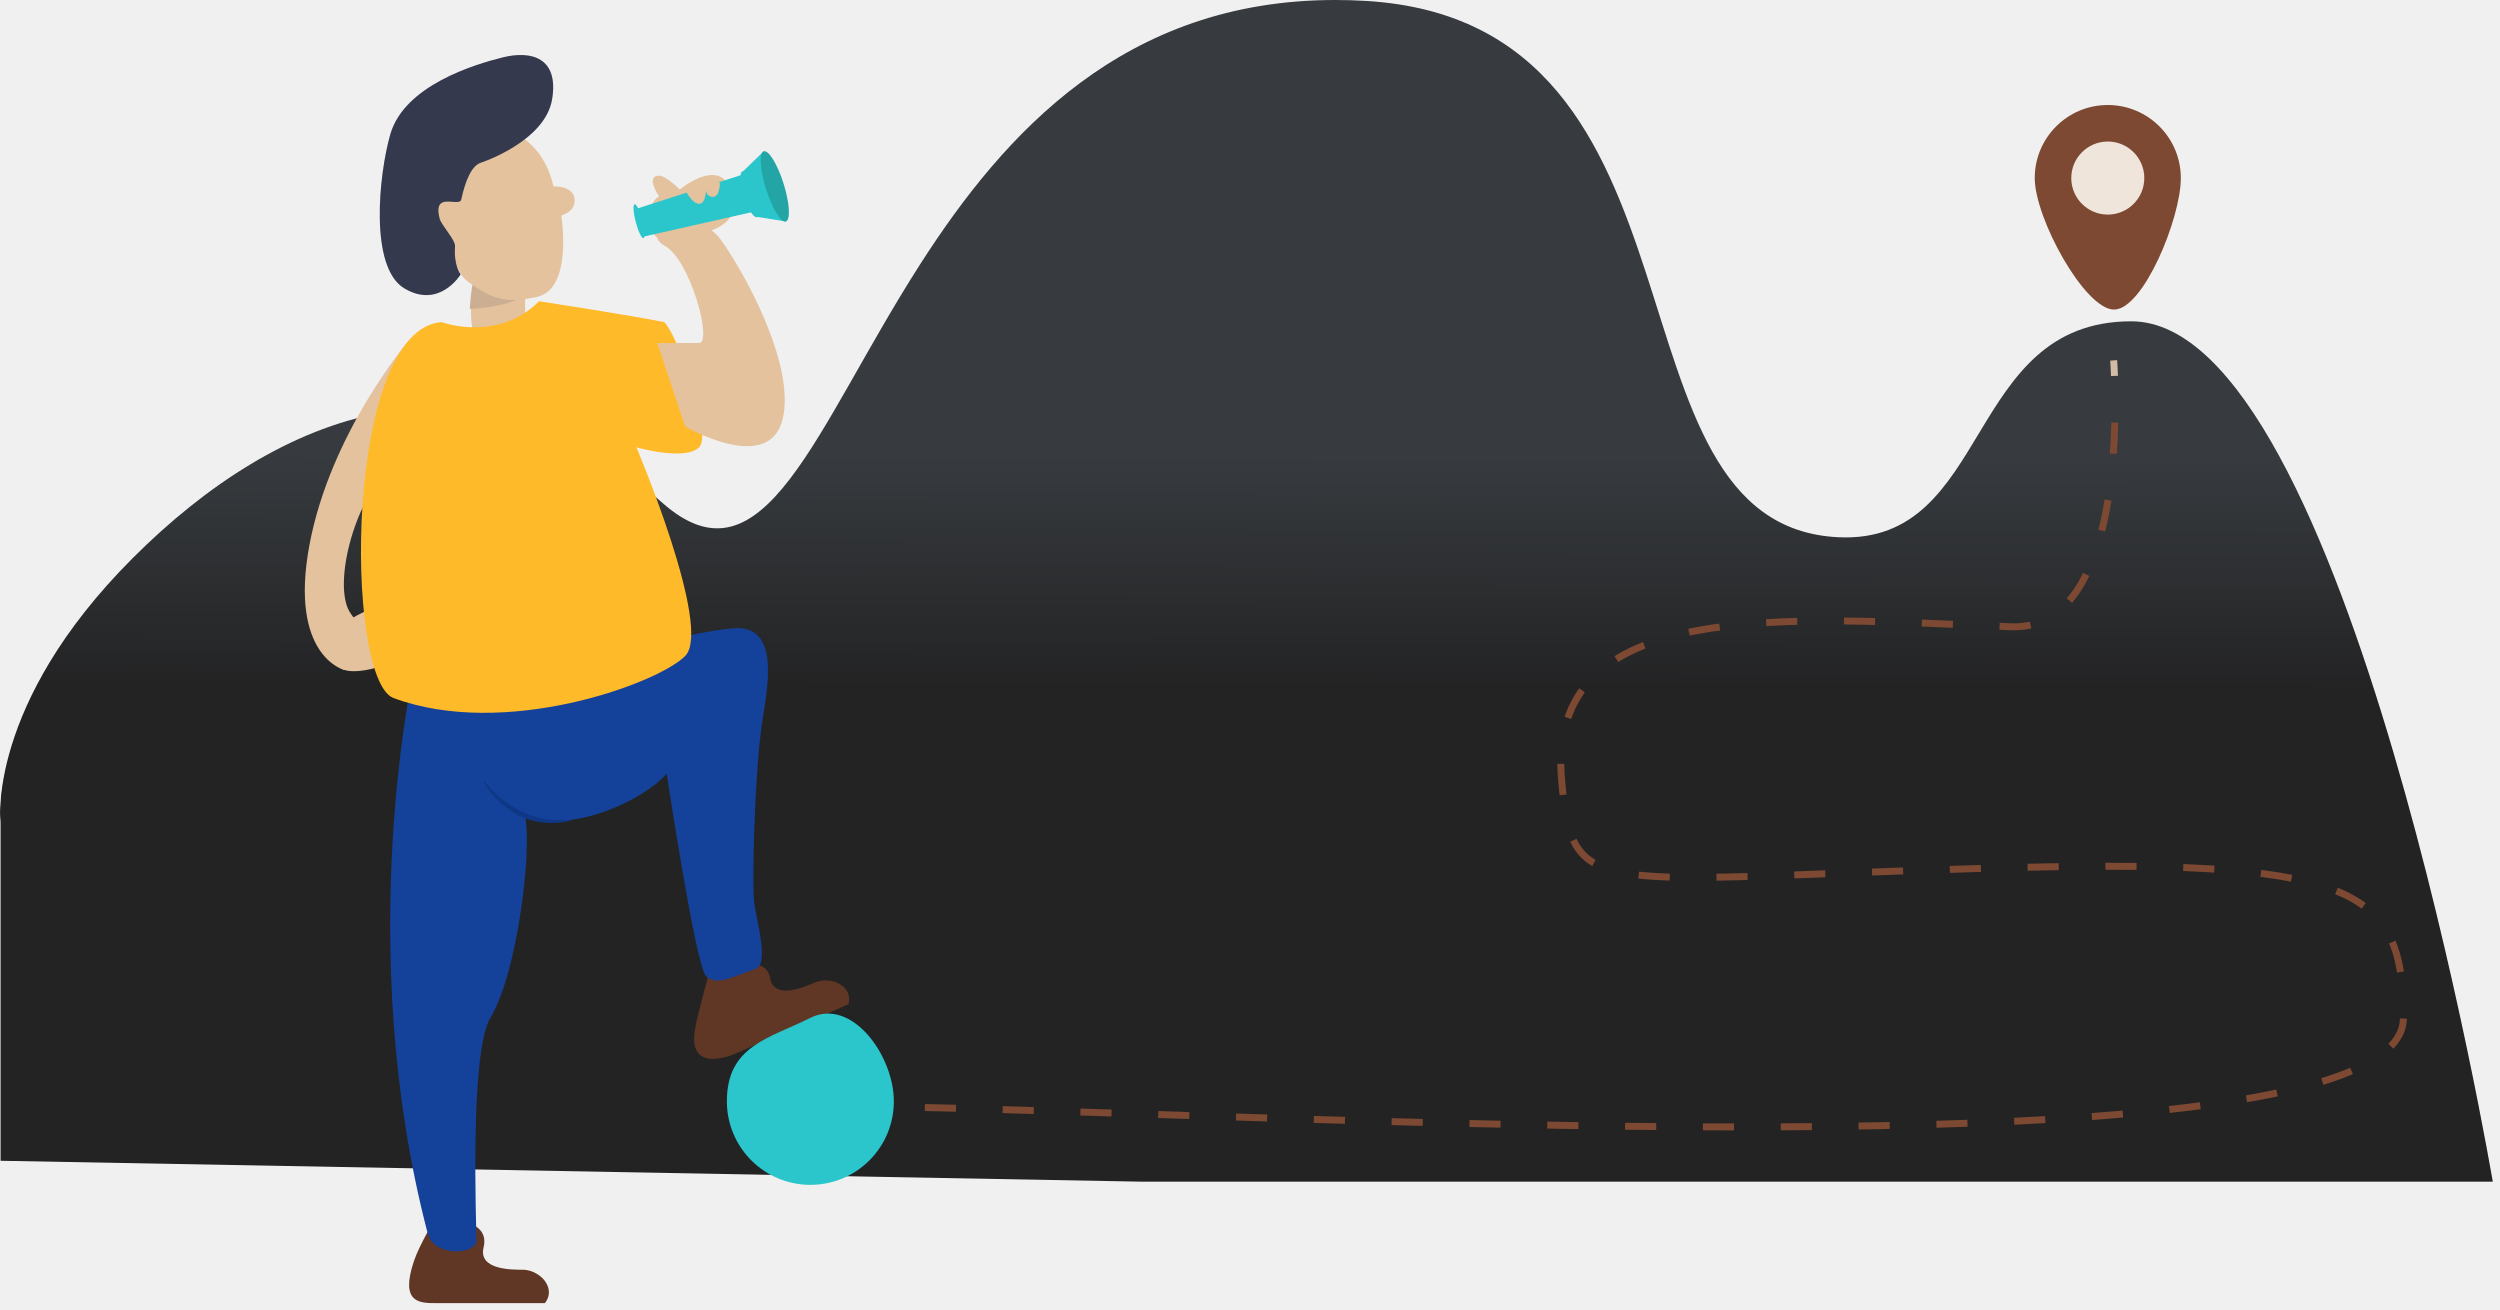
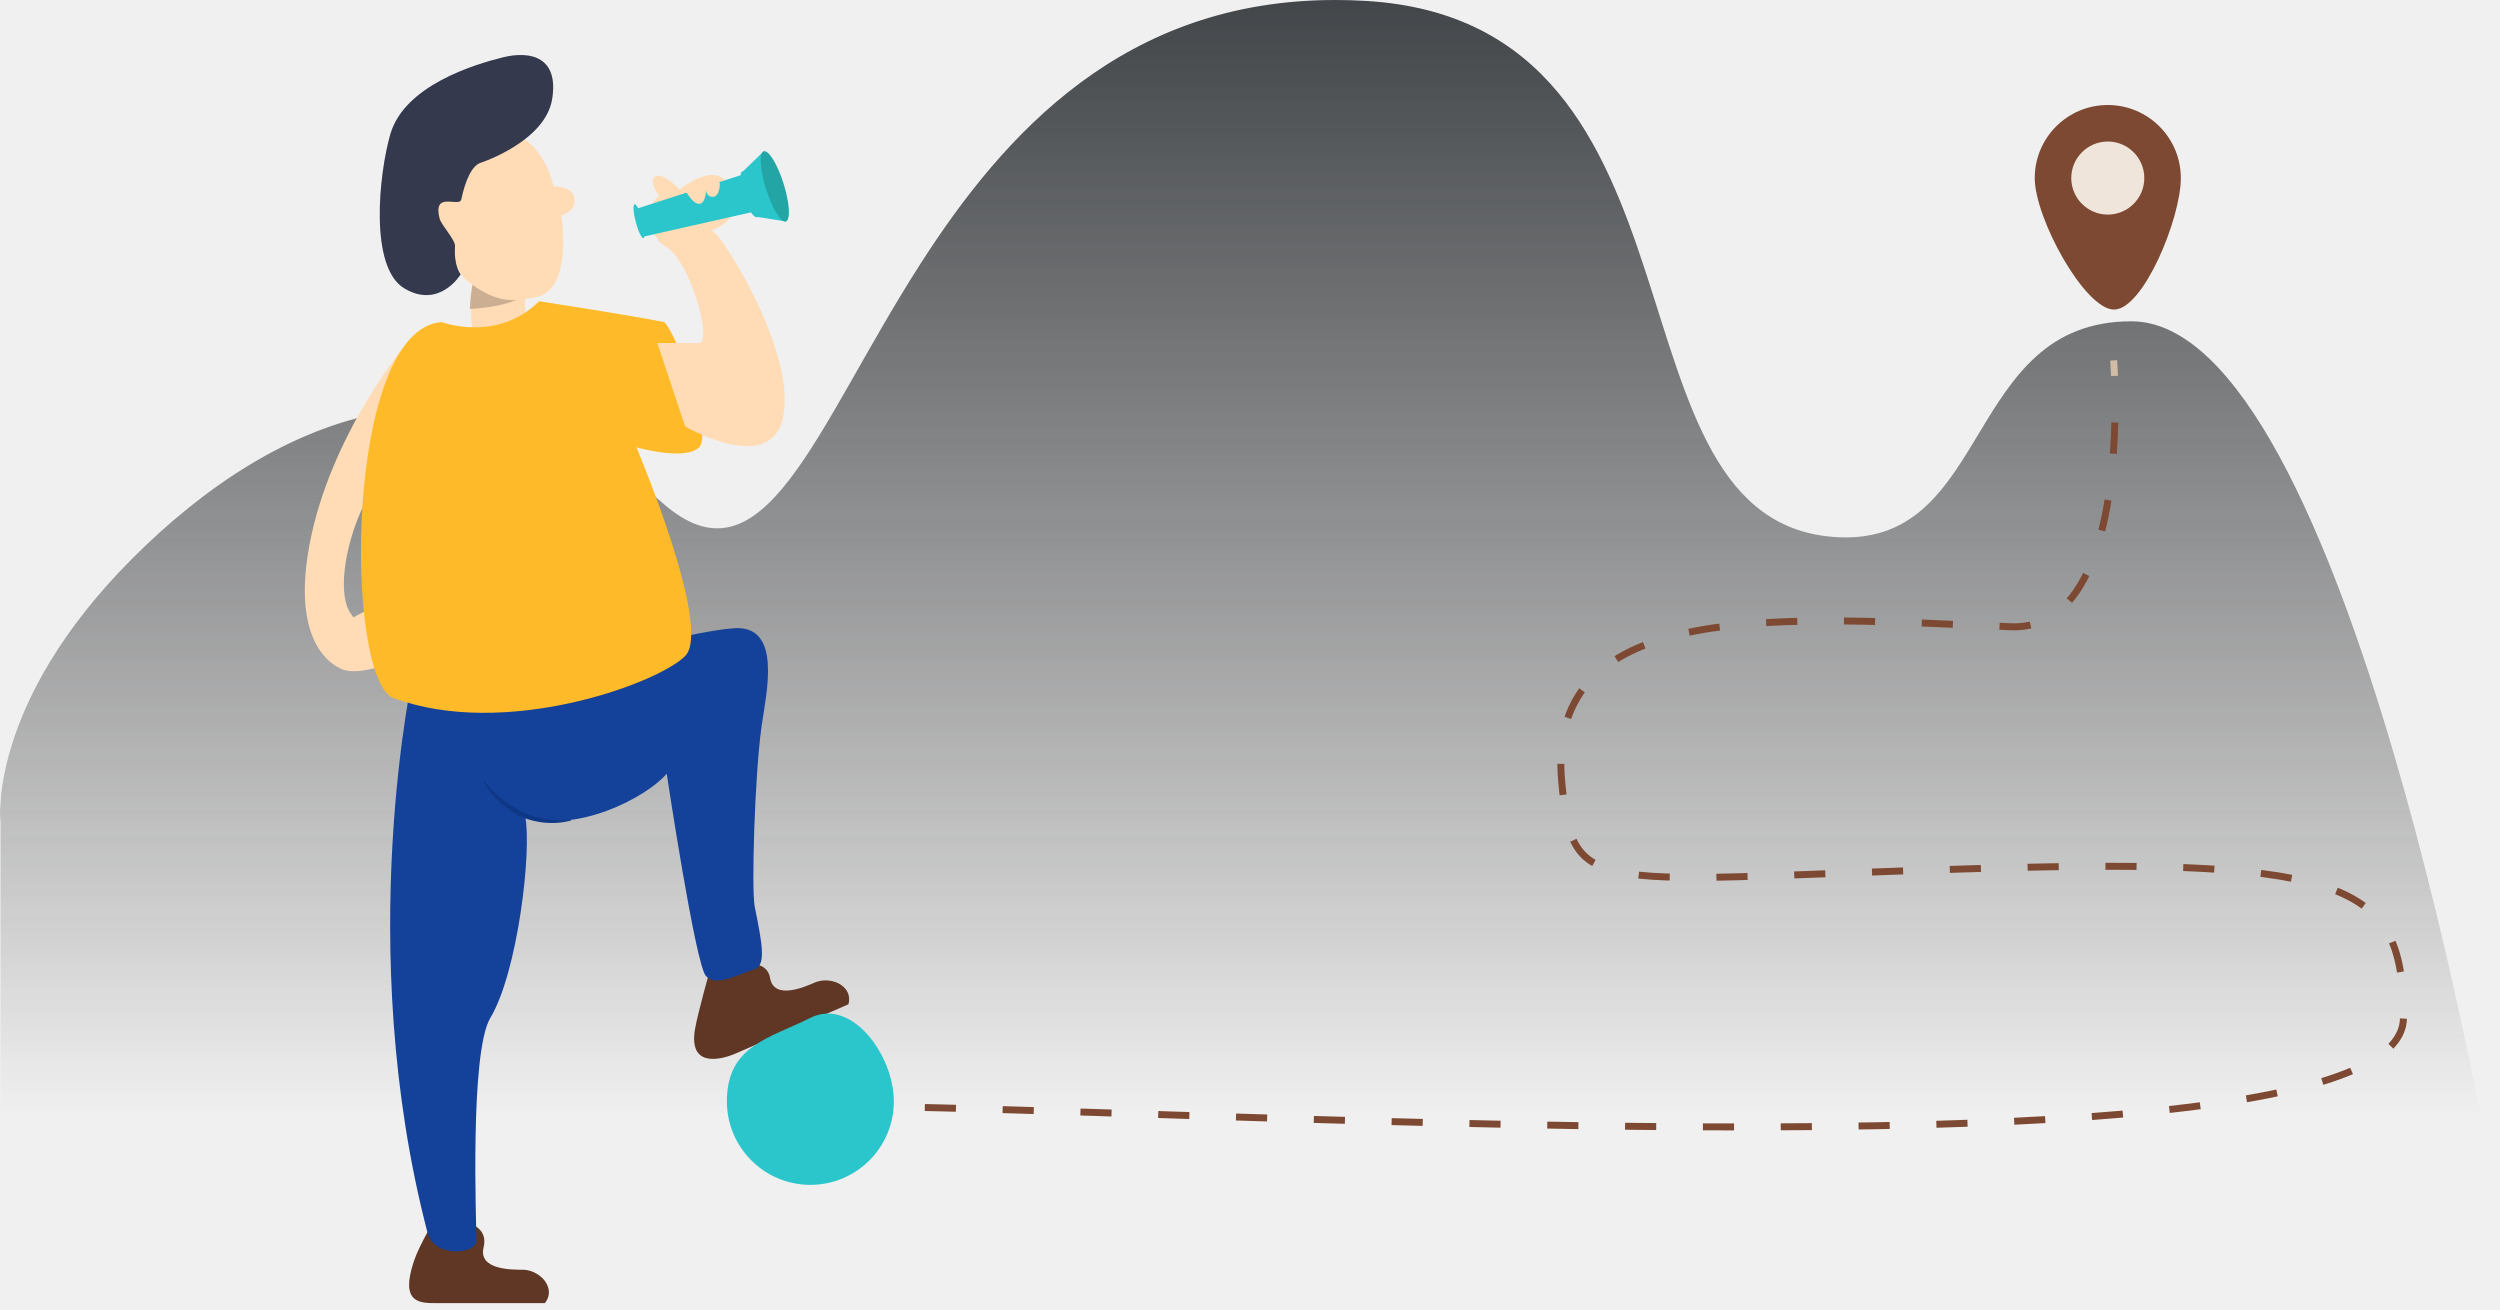
<svg xmlns="http://www.w3.org/2000/svg" xmlns:xlink="http://www.w3.org/1999/xlink" width="359px" height="188px" viewBox="0 0 359 188" version="1.1">
  <defs>
    <path d="M191.723,0 C161.532,0.007 144.299,18.971 132.143,37.936 L132.143,37.936 C116.996,61.565 109.723,85.194 95.051,72.148 L95.051,72.148 C68.051,48.141 40.051,59.144 19.051,80.151 L19.051,80.151 C-1.949,101.157 0.051,118.162 0.051,118.162 L0.051,118.162 L0.051,167.177 L164.051,170.179 L358.05,170.179 C358.05,170.179 337.195,46.14 306.05,46.14 L306.05,46.14 C282.05,46.14 286.05,78.15 264.05,77.149 L264.05,77.149 C228.859,75.55 248.05,3.127 196.051,0.126 L196.051,0.126 C194.588,0.042 193.156,0 191.749,0 L191.749,0 L191.723,0 Z" id="path-1" />
-     <linearGradient x1="49.918%" y1="58.319%" x2="50%" y2="38.705%" id="linearGradient-3">
-       <stop stop-color="#232324" offset="0%" />
+     <linearGradient x1="50%" y1="94.17%" x2="50%" y2="-6.225%" id="linearGradient-3">
+       <stop stop-color="#232324" stop-opacity="0" offset="0%" />
      <stop stop-color="#373B3F" offset="100%" />
    </linearGradient>
    <path d="M1.805,14.919 C5.863,15.914 7.893,11.935 7.893,11.935 L7.893,11.935 L7.893,3.978 L1.805,0 C1.805,0 -2.256,13.925 1.805,14.919 L1.805,14.919 Z" id="path-4" />
  </defs>
  <g id="空状态插画-暗色" stroke="none" stroke-width="1" fill="none" fill-rule="evenodd">
    <g id="旧版缺省状态-browser-too-old备份-5" transform="translate(-221, -306)">
      <g id="no-visit-record" transform="translate(221, 306)">
-         <g id="Fill-2" transform="translate(93.27956, 25.13187)" fill="#E3C29D" fill-rule="nonzero">
+         <g id="Fill-2" transform="translate(93.27956, 25.13187)" fill="#FFDCB6" fill-rule="nonzero">
          <path d="M1.368,3.079 C1.368,3.079 -0.696,0.09 1.368,0.09 C2.356,0.09 4.331,2.082 4.331,2.082 C4.331,2.082 9.134,-1.935 11.199,1.19 C13.269,4.32 12.231,7.436 7.07,8.479 C1.909,9.52 2.356,10.053 2.356,10.053 C2.356,10.053 0.762,8.994 0.381,8.06 C-0.367,6.224 -0,3.768 1.368,3.079" id="路径" />
        </g>
        <g id="Fill-3-Clipped">
          <mask id="mask-2" fill="white">
            <use xlink:href="#path-1" />
          </mask>
          <g id="path-1" />
          <path d="M191.723,-0.49 C161.532,-0.483 144.299,18.481 132.143,37.445 L132.143,37.445 C116.996,61.075 109.723,84.704 95.051,71.658 L95.051,71.658 C68.051,47.65 40.051,58.654 19.051,79.661 L19.051,79.661 C-1.949,100.667 0.051,117.672 0.051,117.672 L0.051,117.672 L0.051,166.687 L164.051,169.689 L358.05,169.689 C358.05,169.689 337.195,45.65 306.05,45.65 L306.05,45.65 C282.05,45.65 286.05,77.66 264.051,76.659 L264.051,76.659 C228.86,75.06 248.051,2.637 196.051,-0.364 L196.051,-0.364 C194.588,-0.448 193.156,-0.49 191.749,-0.49 L191.749,-0.49 L191.723,-0.49 Z" id="Fill-3" fill="url(#linearGradient-3)" fill-rule="nonzero" mask="url(#mask-2)" />
        </g>
        <g id="编组" transform="translate(43.76964, 15.07912)">
-           <path d="M11.602,77.303 C11.602,77.303 14.565,76.429 14.399,78.436 C14.269,80.01 6.578,82.423 5.063,80.73 C3.549,79.037 2.068,76.535 6.215,74.029 C9.854,71.829 11.123,71.824 12.412,72.769 C14.351,74.192 11.602,77.303 11.602,77.303" id="Fill-5" fill="#E3C29D" fill-rule="nonzero" />
-           <path d="M14.658,34.171 C14.658,34.171 3.669,47.16 0.672,63.146 C-2.324,79.132 5.667,81.13 5.667,81.13 C5.667,81.13 12.66,81.13 6.666,73.137 C3.609,69.062 7.665,55.153 12.66,52.155 C17.655,49.158 14.658,34.171 14.658,34.171" id="Fill-7" fill="#E3C29D" fill-rule="nonzero" />
+           <path d="M11.602,77.303 C11.602,77.303 14.565,76.429 14.399,78.436 C14.269,80.01 6.578,82.423 5.063,80.73 C3.549,79.037 2.068,76.535 6.215,74.029 C9.854,71.829 11.123,71.824 12.412,72.769 C14.351,74.192 11.602,77.303 11.602,77.303" id="Fill-5" fill="#FFDCB6" fill-rule="nonzero" />
+           <path d="M14.658,34.171 C14.658,34.171 3.669,47.16 0.672,63.146 C-2.324,79.132 5.667,81.13 5.667,81.13 C5.667,81.13 12.66,81.13 6.666,73.137 C3.609,69.062 7.665,55.153 12.66,52.155 C17.655,49.158 14.658,34.171 14.658,34.171" id="Fill-7" fill="#FFDCB6" fill-rule="nonzero" />
          <path d="M18.654,160.061 C18.654,160.061 16.456,163.658 15.657,166.056 C13.659,172.051 16.482,172.051 18.88,172.051 L34.464,172.051 C34.464,172.051 35.786,170.688 34.464,168.854 C34.042,168.269 32.866,167.255 31.267,167.255 C29.669,167.255 24.894,167.26 25.673,164.058 C26.646,160.061 20.878,160.061 20.878,160.061 L18.654,160.061 Z" id="Fill-9" fill="#603624" fill-rule="nonzero" />
          <path d="M58.294,123.811 C58.294,123.811 56.487,130.155 56.044,132.643 C55.031,138.318 59.746,137.132 61.943,136.172 C66.338,134.254 74.395,130.738 78.058,129.14 C78.058,129.14 78.724,127.362 76.779,126.209 C76.16,125.842 74.674,125.384 73.21,126.023 C71.745,126.663 67.35,128.58 66.805,125.331 C66.258,122.081 60.812,123.584 60.812,123.584 L58.294,123.811 Z" id="Fill-11" fill="#603624" fill-rule="nonzero" />
-           <path d="M31.641,23.18 L31.641,31.173 C31.641,31.173 29.643,35.17 25.647,34.171 C21.651,33.172 25.647,19.184 25.647,19.184 L31.641,23.18 Z" id="Fill-13" fill="#E3C29D" fill-rule="nonzero" />
+           <path d="M31.641,23.18 L31.641,31.173 C31.641,31.173 29.643,35.17 25.647,34.171 C21.651,33.172 25.647,19.184 25.647,19.184 L31.641,23.18 Z" id="Fill-13" fill="#FFDCB6" fill-rule="nonzero" />
          <path d="M15.657,81.13 C15.657,81.13 6.813,120.688 17.655,162.06 C18.654,165.557 24.648,165.058 24.648,163.059 C24.648,161.061 23.649,136.083 26.646,131.087 C30.56,124.563 32.64,107.108 31.641,102.112 C38.78,104.702 48.976,99.522 51.973,96.025 C51.973,96.025 56.116,123.594 57.614,125.092 C59.113,126.591 61.61,125.092 64.607,124.093 C66.329,123.52 65.606,120.097 64.607,115.101 C64.118,112.652 64.607,96.117 65.606,89.123 C66.276,84.432 68.603,74.636 61.61,75.135 C54.617,75.635 35.989,81.038 35.989,81.038 L15.657,81.13 Z" id="Fill-15" fill="#144199" fill-rule="nonzero" />
          <path d="M19.653,31.173 C19.653,31.173 27.645,34.171 33.639,28.176 C33.639,28.176 46.625,30.174 51.62,31.173 C53.618,33.172 58.613,47.16 56.615,49.158 C54.617,51.156 47.624,49.158 47.624,49.158 C47.624,49.158 58.613,75.135 54.617,79.132 C50.621,83.128 28.644,91.122 12.66,85.127 C5.667,82.129 5.667,32.172 19.653,31.173" id="Fill-17" fill="#FFBA2A" fill-rule="nonzero" />
-           <path d="M50.621,34.171 L56.615,34.171 C58.613,34.171 55.304,22.025 51.62,20.183 C49.622,19.184 50.46,16.186 53.618,16.186 C55.616,16.186 58.338,17.485 59.612,19.184 C62.609,23.18 70.601,37.168 68.603,45.161 C66.605,53.154 54.617,46.16 54.617,46.16 L50.621,34.171 Z" id="Fill-19" fill="#E3C29D" fill-rule="nonzero" />
+           <path d="M50.621,34.171 L56.615,34.171 C58.613,34.171 55.304,22.025 51.62,20.183 C49.622,19.184 50.46,16.186 53.618,16.186 C55.616,16.186 58.338,17.485 59.612,19.184 C62.609,23.18 70.601,37.168 68.603,45.161 C66.605,53.154 54.617,46.16 54.617,46.16 L50.621,34.171 Z" id="Fill-19" fill="#FFDCB6" fill-rule="nonzero" />
          <path d="M47.598,14.912 L67.487,8.499 C67.487,8.499 67.703,10.443 67.677,11.442 C67.65,12.441 69,14.3 69,14.3 L48.492,18.932 L47.598,14.912 Z" id="Fill-21" fill="#2AC6CC" fill-rule="nonzero" />
          <path d="M269.398,10.491 C269.398,16.285 264.003,29.375 259.808,29.375 C255.612,29.375 248.419,16.285 248.419,10.491 C248.419,4.697 253.115,0 258.908,0 C264.702,0 269.398,4.697 269.398,10.491" id="Fill-23" fill="#7D4932" fill-rule="nonzero" />
          <path d="M264.153,10.491 C264.153,13.387 261.804,15.736 258.908,15.736 C256.012,15.736 253.664,13.387 253.664,10.491 C253.664,7.594 256.012,5.245 258.908,5.245 C261.804,5.245 264.153,7.594 264.153,10.491" id="Fill-25" fill="#EFE5DA" fill-rule="nonzero" />
          <path d="M259.752,36.669 C259.752,36.669 259.817,37.494 259.873,38.903" id="Stroke-27" stroke="#D3BCA5" />
          <path d="M259.919,45.603 C259.633,57.061 257.262,75.414 244.96,74.923 C212.631,73.632 178.038,70.422 180.488,97.117 C182.072,114.364 184.781,111.208 241.398,109.606 C294.372,108.107 301.365,112.104 301.365,131.087 C301.365,154.362 148.664,145.18 86.067,143.892" id="Stroke-29" stroke="#7D4932" stroke-dasharray="4.471,6.706" />
          <path d="M82.714,143.83 C81.952,143.817 81.207,143.806 80.478,143.796" id="Stroke-31" stroke="#D3BCA5" />
          <path d="M84.587,143.077 C84.587,149.698 79.219,155.066 72.599,155.066 C65.979,155.066 60.611,149.698 60.611,143.077 C60.611,135.084 66.605,134.085 72.599,131.087 C78.521,128.126 84.587,136.455 84.587,143.077" id="Fill-33" fill="#2AC6CC" fill-rule="nonzero" />
          <path d="M48.476,16.561 C48.83,17.903 48.904,19.046 48.642,19.116 C48.379,19.185 47.88,18.154 47.526,16.812 C47.171,15.47 47.097,14.327 47.36,14.257 C47.623,14.189 48.122,15.22 48.476,16.561" id="Fill-35" fill="#2AC6CC" fill-rule="nonzero" />
          <polygon id="Fill-37" fill="#2AC6CC" fill-rule="nonzero" points="64.706 16.026 62.722 9.727 65.905 6.646 69.08 16.725" />
          <path d="M64.946,16.11 C65.427,15.959 65.352,14.361 64.78,12.541 C64.206,10.721 63.351,9.369 62.87,9.521 C62.387,9.673 62.462,11.27 63.036,13.091 C63.609,14.91 64.464,16.262 64.946,16.11" id="Fill-39" fill="#2AC6CC" fill-rule="nonzero" />
          <path d="M69.08,16.725 C68.385,16.945 67.109,14.866 66.233,12.083 C65.356,9.299 65.209,6.866 65.905,6.647 C66.602,6.427 67.875,8.505 68.752,11.29 C69.629,14.072 69.775,16.506 69.08,16.725" id="Fill-41" fill="#23A5A5" fill-rule="nonzero" />
-           <path d="M54.617,12.19 C54.617,12.19 55.616,14.188 56.615,14.188 C57.614,14.188 57.614,12.19 57.614,12.19 C57.614,12.19 57.614,13.189 58.613,13.189 C59.612,13.189 59.612,11.191 59.612,11.191 L58.147,10.274 L54.617,12.19 Z" id="Fill-43" fill="#E3C29D" fill-rule="nonzero" />
+           <path d="M54.617,12.19 C54.617,12.19 55.616,14.188 56.615,14.188 C57.614,14.188 57.614,12.19 57.614,12.19 C57.614,12.19 57.614,13.189 58.613,13.189 C59.612,13.189 59.612,11.191 59.612,11.191 L58.147,10.274 L54.617,12.19 Z" id="Fill-43" fill="#FFDCB6" fill-rule="nonzero" />
          <path d="M31.253,101.476 L31.252,101.476 C30.963,101.382 29.355,100.6 28.063,99.471 C26.735,98.384 25.763,97.04 25.694,97.088 C25.596,97.135 26.425,98.597 27.702,99.82 C28.936,101.085 30.596,102.008 30.931,102.13 L30.942,102.136 C30.947,102.139 30.962,102.146 30.983,102.156 L30.984,102.156 C31.257,102.327 33.049,103.004 34.842,103.086 C36.634,103.203 38.289,102.774 38.268,102.704 C38.25,102.584 36.608,102.825 34.92,102.59 C33.225,102.386 31.582,101.689 31.302,101.5 L31.292,101.494 C31.286,101.492 31.273,101.485 31.253,101.476" id="Fill-45" fill="#0E3786" fill-rule="nonzero" />
        </g>
        <g id="Fill-47-Clipped" transform="translate(67.4483, 34.46657)">
          <mask id="mask-5" fill="white">
            <use xlink:href="#path-4" />
          </mask>
          <g id="path-4" />
          <path d="M-1.241,9.946 C-1.241,9.946 8.908,9.946 8.908,5.967 C8.908,1.989 4.848,2.983 4.848,2.983 L0.789,4.973 L-2.256,8.951 L-1.241,9.946 Z" id="Fill-47" fill="#CCAF93" fill-rule="nonzero" mask="url(#mask-5)" />
        </g>
        <g id="编组" transform="translate(54.53267, 7.898588)" fill-rule="nonzero">
-           <path d="M19.696,11.398 C19.696,11.398 23.654,13.101 24.951,18.874 C24.951,18.874 27.667,18.729 27.952,20.537 C28.237,22.344 26.528,22.855 26.069,23.067 C26.069,23.067 27.815,33.687 22.505,34.755 C18.686,35.524 16.665,35.524 12.625,32.508 C12.025,32.061 11.497,31.367 10.676,29.627 C10.31,28.848 7.976,29.287 7.575,28.487 C5.554,24.466 8.618,25.43 8.533,24.977 C8.136,22.863 7.834,22.326 7.575,21.45 C6.965,19.391 7.575,15.419 10.605,13.408 C16.665,9.387 19.696,11.398 19.696,11.398" id="Fill-49" fill="#E3C29D" />
+           <path d="M19.696,11.398 C19.696,11.398 23.654,13.101 24.951,18.874 C24.951,18.874 27.667,18.729 27.952,20.537 C28.237,22.344 26.528,22.855 26.069,23.067 C26.069,23.067 27.815,33.687 22.505,34.755 C18.686,35.524 16.665,35.524 12.625,32.508 C12.025,32.061 11.497,31.367 10.676,29.627 C10.31,28.848 7.976,29.287 7.575,28.487 C5.554,24.466 8.618,25.43 8.533,24.977 C8.136,22.863 7.834,22.326 7.575,21.45 C6.965,19.391 7.575,15.419 10.605,13.408 C16.665,9.387 19.696,11.398 19.696,11.398" id="Fill-49" fill="#FFDCB6" />
          <path d="M14.645,15.419 C14.645,15.419 23.736,12.403 24.746,6.371 C25.756,0.34 21.716,-0.666 17.675,0.34 C13.635,1.345 3.534,4.361 1.514,11.398 C-0.15,17.198 -1.516,30.498 3.534,33.514 C8.585,36.529 11.615,31.503 11.615,31.503 C11.615,31.503 10.605,30.308 10.809,27.482 C10.878,26.542 8.835,24.456 8.585,23.461 C7.575,19.44 11.438,21.947 11.699,20.751 C12.296,18.008 13.219,15.775 14.645,15.419" id="Fill-51" fill="#191F35" />
          <path d="M14.645,15.419 C14.645,15.419 23.736,12.403 24.746,6.371 C25.756,0.34 21.716,-0.666 17.675,0.34 C13.635,1.345 3.534,4.361 1.514,11.398 C-0.15,17.198 -1.516,30.498 3.534,33.514 C8.585,36.529 11.615,31.503 11.615,31.503 C11.615,31.503 10.605,30.308 10.809,27.482 C10.878,26.542 8.835,24.456 8.585,23.461 C7.575,19.44 11.438,21.947 11.699,20.751 C12.296,18.008 13.219,15.775 14.645,15.419" id="Fill-51备份" fill="#FFFFFF" opacity="0.12" />
        </g>
      </g>
    </g>
  </g>
</svg>
